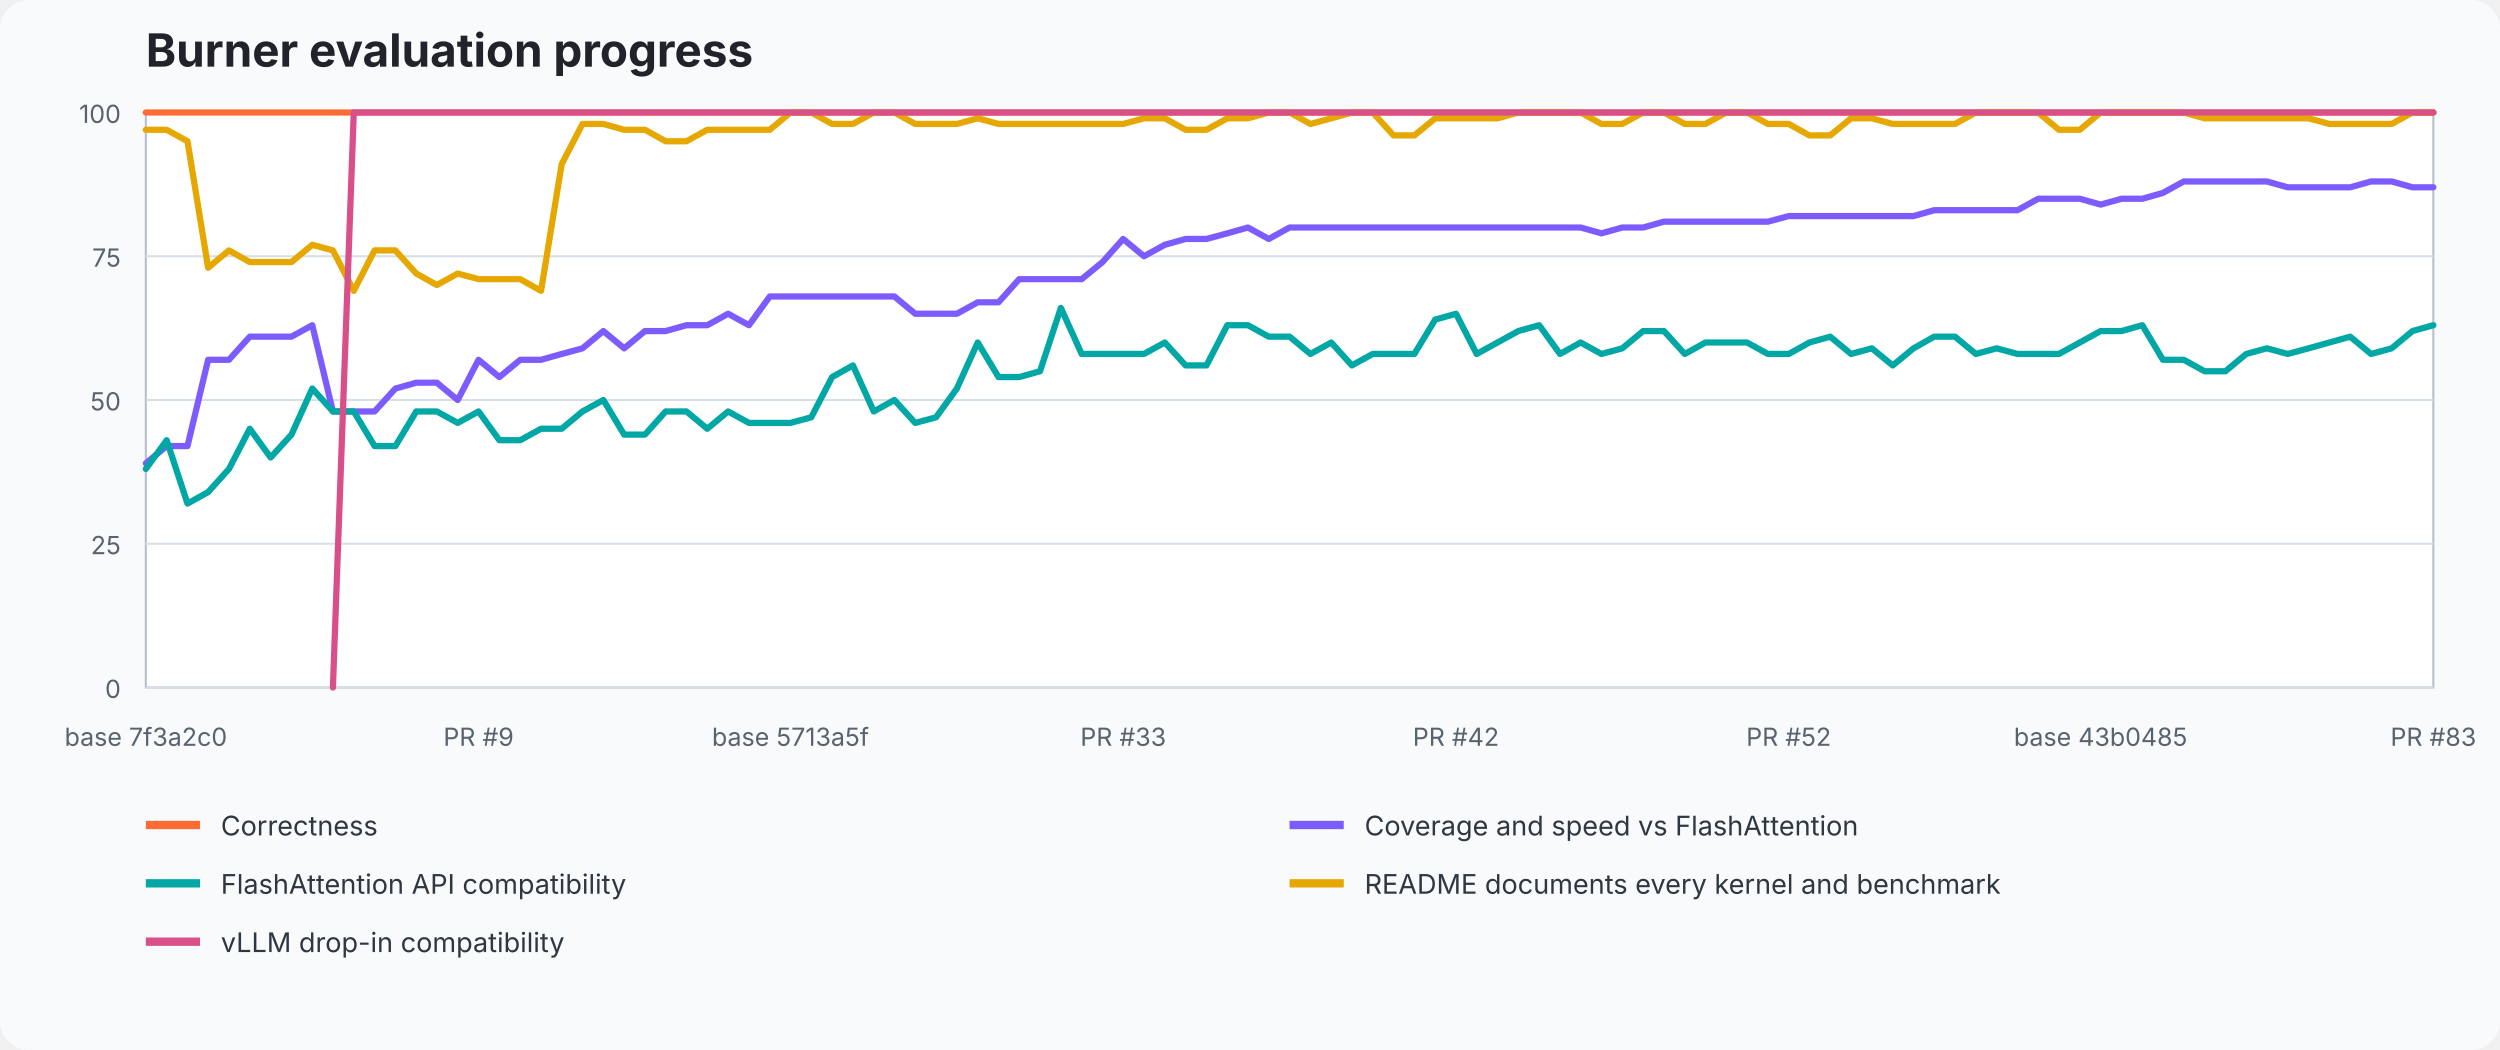
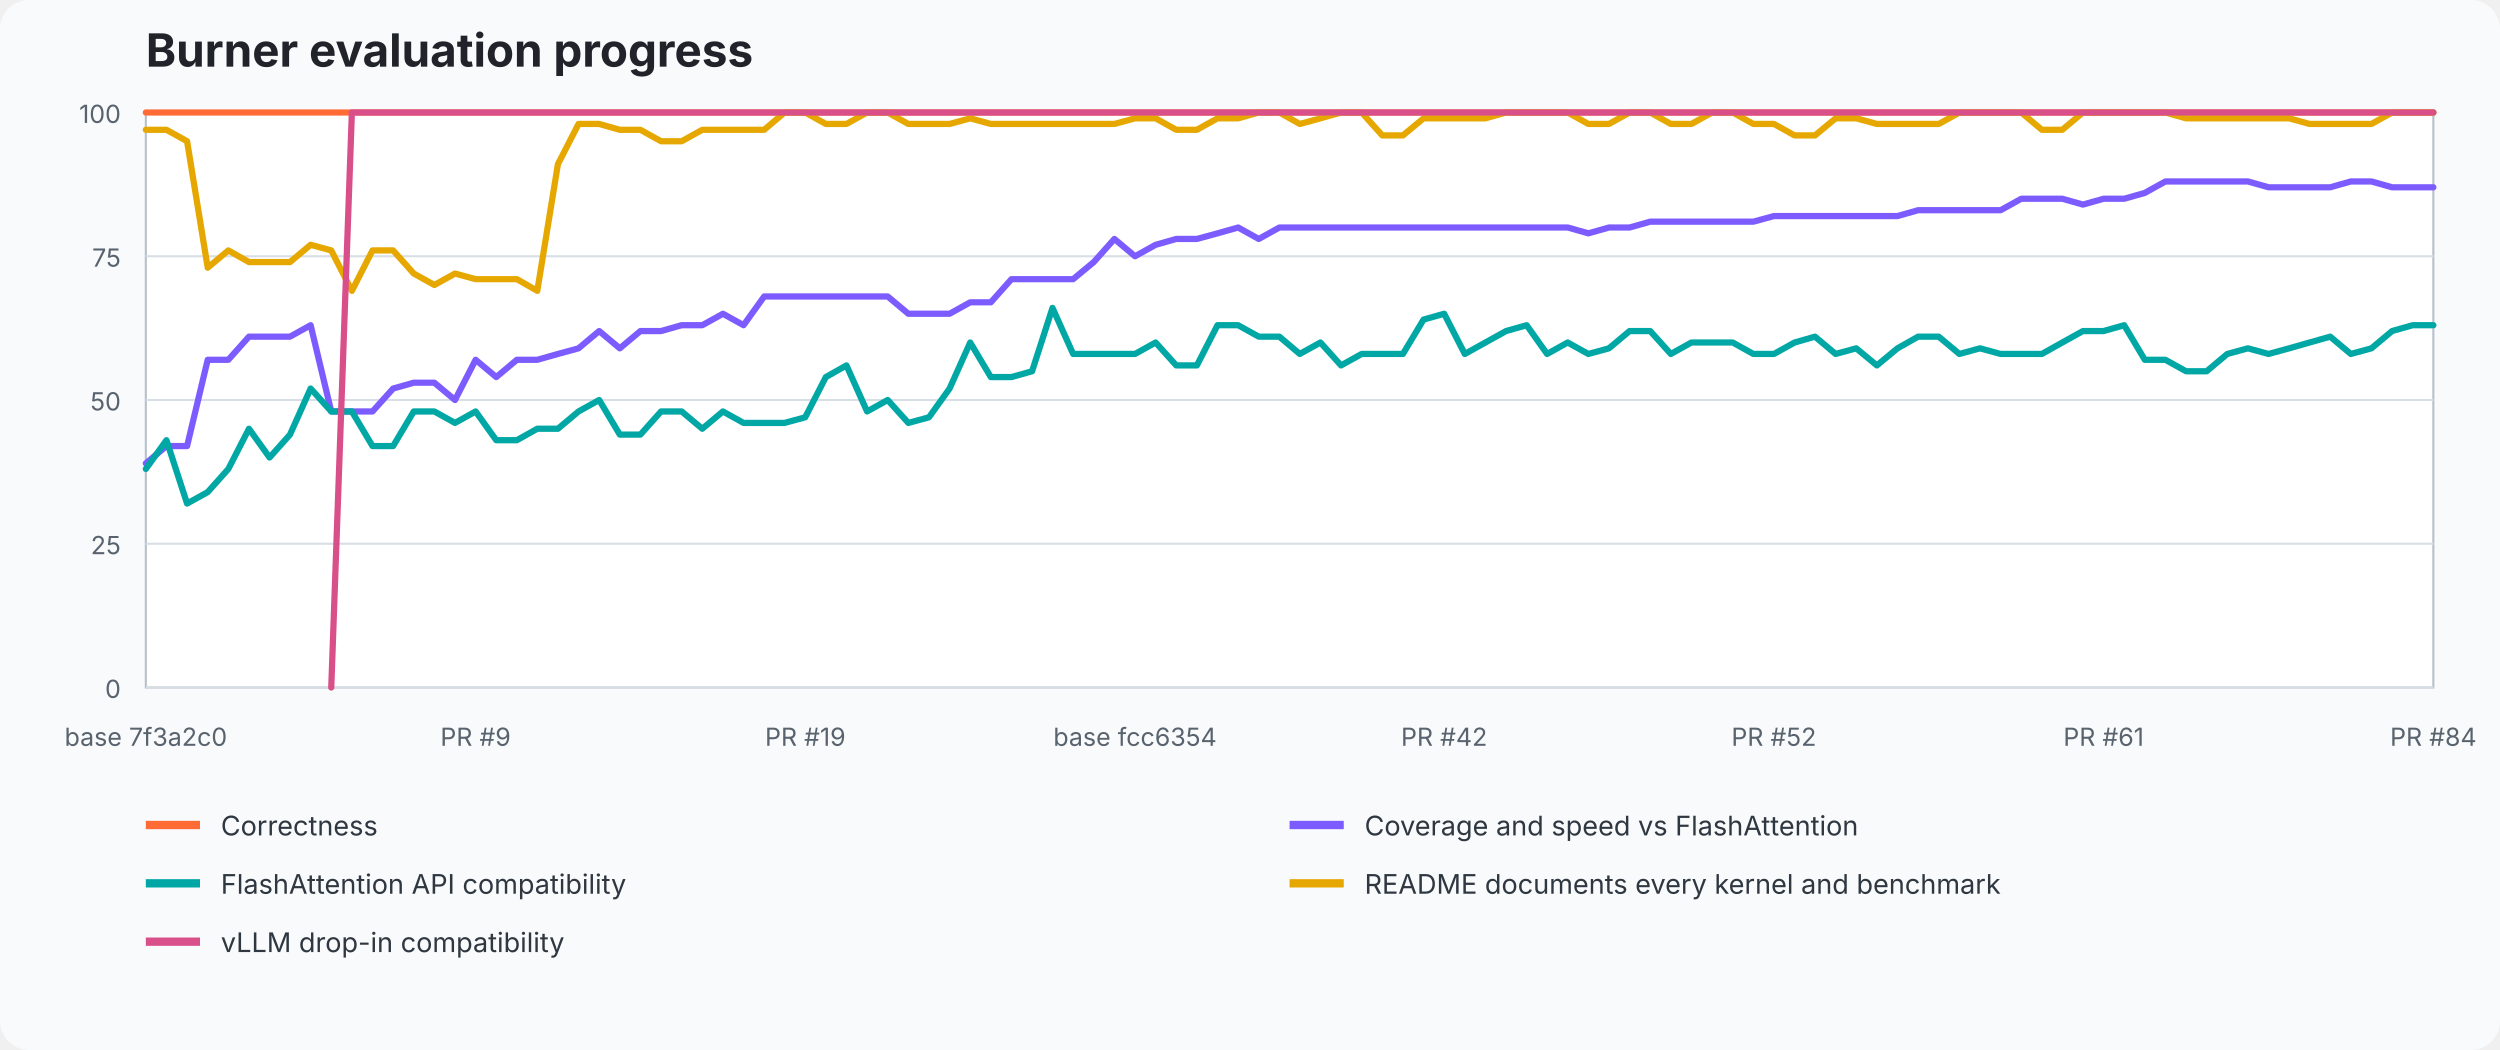
<svg xmlns="http://www.w3.org/2000/svg" width="1200" height="504" viewBox="0 0 1200 504" role="img" aria-labelledby="title desc">
  <style>text{font-family:ui-sans-serif,system-ui,-apple-system,BlinkMacSystemFont,"Segoe UI",sans-serif}.title{font-size:22px;font-weight:700;fill:#20242a}.axis{font-size:12px;fill:#59636e}.legend{font-size:13px;fill:#2f3740}.grid{stroke:#d8dee5;stroke-width:1}.plot{fill:#fff;stroke:#b7c0ca}</style>
  <rect width="100%" height="100%" fill="#f8fafc" rx="14" />
  <text x="70" y="32" class="title">Burner evaluation progress</text>
  <rect x="70" y="54" width="1098" height="276" class="plot" />
  <line x1="70" y1="330" x2="1168" y2="330" class="grid" />
  <text x="58" y="335" text-anchor="end" class="axis">0</text>
  <line x1="70" y1="261" x2="1168" y2="261" class="grid" />
  <text x="58" y="266" text-anchor="end" class="axis">25</text>
  <line x1="70" y1="192" x2="1168" y2="192" class="grid" />
  <text x="58" y="197" text-anchor="end" class="axis">50</text>
  <line x1="70" y1="123" x2="1168" y2="123" class="grid" />
  <text x="58" y="128" text-anchor="end" class="axis">75</text>
  <line x1="70" y1="54" x2="1168" y2="54" class="grid" />
  <text x="58" y="59" text-anchor="end" class="axis">100</text>
-   <polyline points="70.0,54.0 80.0,54.0 90.0,54.0 99.9,54.0 109.9,54.0 119.9,54.0 129.9,54.0 139.9,54.0 149.9,54.0 159.8,54.0 169.8,54.0 179.8,54.0 189.8,54.0 199.8,54.0 209.7,54.0 219.7,54.0 229.7,54.0 239.7,54.0 249.7,54.0 259.7,54.0 269.6,54.0 279.6,54.0 289.6,54.0 299.6,54.0 309.6,54.0 319.5,54.0 329.5,54.0 339.5,54.0 349.5,54.0 359.5,54.0 369.5,54.0 379.4,54.0 389.4,54.0 399.4,54.0 409.4,54.0 419.4,54.0 429.3,54.0 439.3,54.0 449.3,54.0 459.3,54.0 469.3,54.0 479.3,54.0 489.2,54.0 499.2,54.0 509.2,54.0 519.2,54.0 529.2,54.0 539.1,54.0 549.1,54.0 559.1,54.0 569.1,54.0 579.1,54.0 589.1,54.0 599.0,54.0 609.0,54.0 619.0,54.0 629.0,54.0 639.0,54.0 648.9,54.0 658.9,54.0 668.9,54.0 678.9,54.0 688.9,54.0 698.9,54.0 708.8,54.0 718.8,54.0 728.8,54.0 738.8,54.0 748.8,54.0 758.7,54.0 768.7,54.0 778.7,54.0 788.7,54.0 798.7,54.0 808.7,54.0 818.6,54.0 828.6,54.0 838.6,54.0 848.6,54.0 858.6,54.0 868.5,54.0 878.5,54.0 888.5,54.0 898.5,54.0 908.5,54.0 918.5,54.0 928.4,54.0 938.4,54.0 948.4,54.0 958.4,54.0 968.4,54.0 978.3,54.0 988.3,54.0 998.3,54.0 1008.3,54.0 1018.3,54.0 1028.3,54.0 1038.2,54.0 1048.2,54.0 1058.2,54.0 1068.2,54.0 1078.2,54.0 1088.1,54.0 1098.1,54.0 1108.1,54.0 1118.1,54.0 1128.1,54.0 1138.1,54.0 1148.0,54.0 1158.0,54.0 1168.0,54.0" fill="none" stroke="#ff6b35" stroke-width="3" stroke-linejoin="round" stroke-linecap="round" />
-   <polyline points="70.0,222.4 80.0,214.1 90.0,214.1 99.9,172.7 109.9,172.7 119.9,161.6 129.9,161.6 139.9,161.6 149.9,156.1 159.8,197.5 169.8,197.5 179.8,197.5 189.8,186.5 199.8,183.7 209.7,183.7 219.7,192.0 229.7,172.7 239.7,181.0 249.7,172.7 259.7,172.7 269.6,169.9 279.6,167.2 289.6,158.9 299.6,167.2 309.6,158.9 319.5,158.9 329.5,156.1 339.5,156.1 349.5,150.6 359.5,156.1 369.5,142.3 379.4,142.3 389.4,142.3 399.4,142.3 409.4,142.3 419.4,142.3 429.3,142.3 439.3,150.6 449.3,150.6 459.3,150.6 469.3,145.1 479.3,145.1 489.2,134.0 499.2,134.0 509.2,134.0 519.2,134.0 529.2,125.8 539.1,114.7 549.1,123.0 559.1,117.5 569.1,114.7 579.1,114.7 589.1,112.0 599.0,109.2 609.0,114.7 619.0,109.2 629.0,109.2 639.0,109.2 648.9,109.2 658.9,109.2 668.9,109.2 678.9,109.2 688.9,109.2 698.9,109.2 708.8,109.2 718.8,109.2 728.8,109.2 738.8,109.2 748.8,109.2 758.7,109.2 768.7,112.0 778.7,109.2 788.7,109.2 798.7,106.4 808.7,106.4 818.6,106.4 828.6,106.4 838.6,106.4 848.6,106.4 858.6,103.7 868.5,103.7 878.5,103.7 888.5,103.7 898.5,103.7 908.5,103.7 918.5,103.7 928.4,100.9 938.4,100.9 948.4,100.9 958.4,100.9 968.4,100.9 978.3,95.4 988.3,95.4 998.3,95.4 1008.3,98.2 1018.3,95.4 1028.3,95.4 1038.2,92.6 1048.2,87.1 1058.2,87.1 1068.2,87.1 1078.2,87.1 1088.1,87.1 1098.1,89.9 1108.1,89.9 1118.1,89.9 1128.1,89.9 1138.1,87.1 1148.0,87.1 1158.0,89.9 1168.0,89.9" fill="none" stroke="#7c5cff" stroke-width="3" stroke-linejoin="round" stroke-linecap="round" />
-   <polyline points="70.0,225.1 80.0,211.3 90.0,241.7 99.9,236.2 109.9,225.1 119.9,205.8 129.9,219.6 139.9,208.6 149.9,186.5 159.8,197.5 169.8,197.5 179.8,214.1 189.8,214.1 199.8,197.5 209.7,197.5 219.7,203.0 229.7,197.5 239.7,211.3 249.7,211.3 259.7,205.8 269.6,205.8 279.6,197.5 289.6,192.0 299.6,208.6 309.6,208.6 319.5,197.5 329.5,197.5 339.5,205.8 349.5,197.5 359.5,203.0 369.5,203.0 379.4,203.0 389.4,200.3 399.4,181.0 409.4,175.4 419.4,197.5 429.3,192.0 439.3,203.0 449.3,200.3 459.3,186.5 469.3,164.4 479.3,181.0 489.2,181.0 499.2,178.2 509.2,147.8 519.2,169.9 529.2,169.9 539.1,169.9 549.1,169.9 559.1,164.4 569.1,175.4 579.1,175.4 589.1,156.1 599.0,156.1 609.0,161.6 619.0,161.6 629.0,169.9 639.0,164.4 648.9,175.4 658.9,169.9 668.9,169.9 678.9,169.9 688.9,153.4 698.9,150.6 708.8,169.9 718.8,164.4 728.8,158.9 738.8,156.1 748.8,169.9 758.7,164.4 768.7,169.9 778.7,167.2 788.7,158.9 798.7,158.9 808.7,169.9 818.6,164.4 828.6,164.4 838.6,164.4 848.6,169.9 858.6,169.9 868.5,164.4 878.5,161.6 888.5,169.9 898.5,167.2 908.5,175.4 918.5,167.2 928.4,161.6 938.4,161.6 948.4,169.9 958.4,167.2 968.4,169.9 978.3,169.9 988.3,169.9 998.3,164.4 1008.3,158.9 1018.3,158.9 1028.3,156.1 1038.2,172.7 1048.2,172.7 1058.2,178.2 1068.2,178.2 1078.2,169.9 1088.1,167.2 1098.1,169.9 1108.1,167.2 1118.1,164.4 1128.1,161.6 1138.1,169.9 1148.0,167.2 1158.0,158.9 1168.0,156.1" fill="none" stroke="#00a7a5" stroke-width="3" stroke-linejoin="round" stroke-linecap="round" />
-   <polyline points="70.0,62.3 80.0,62.3 90.0,67.8 99.9,128.5 109.9,120.2 119.9,125.8 129.9,125.8 139.9,125.8 149.9,117.5 159.8,120.2 169.8,139.6 179.8,120.2 189.8,120.2 199.8,131.3 209.7,136.8 219.7,131.3 229.7,134.0 239.7,134.0 249.7,134.0 259.7,139.6 269.6,78.8 279.6,59.5 289.6,59.5 299.6,62.3 309.6,62.3 319.5,67.8 329.5,67.8 339.5,62.3 349.5,62.3 359.5,62.3 369.5,62.3 379.4,54.0 389.4,54.0 399.4,59.5 409.4,59.5 419.4,54.0 429.3,54.0 439.3,59.5 449.3,59.5 459.3,59.5 469.3,56.8 479.3,59.5 489.2,59.5 499.2,59.5 509.2,59.5 519.2,59.5 529.2,59.5 539.1,59.5 549.1,56.8 559.1,56.8 569.1,62.3 579.1,62.3 589.1,56.8 599.0,56.8 609.0,54.0 619.0,54.0 629.0,59.5 639.0,56.8 648.9,54.0 658.9,54.0 668.9,65.0 678.9,65.0 688.9,56.8 698.9,56.8 708.8,56.8 718.8,56.8 728.8,54.0 738.8,54.0 748.8,54.0 758.7,54.0 768.7,59.5 778.7,59.5 788.7,54.0 798.7,54.0 808.7,59.5 818.6,59.5 828.6,54.0 838.6,54.0 848.6,59.5 858.6,59.5 868.5,65.0 878.5,65.0 888.5,56.8 898.5,56.8 908.5,59.5 918.5,59.5 928.4,59.5 938.4,59.5 948.4,54.0 958.4,54.0 968.4,54.0 978.3,54.0 988.3,62.3 998.3,62.3 1008.3,54.0 1018.3,54.0 1028.3,54.0 1038.2,54.0 1048.2,54.0 1058.2,56.8 1068.2,56.8 1078.2,56.8 1088.1,56.8 1098.1,56.8 1108.1,56.8 1118.1,59.5 1128.1,59.5 1138.1,59.5 1148.0,59.5 1158.0,54.0 1168.0,54.0" fill="none" stroke="#e6a700" stroke-width="3" stroke-linejoin="round" stroke-linecap="round" />
-   <polyline points="159.8,330.0 169.8,54.0 179.8,54.0 189.8,54.0 199.8,54.0 209.7,54.0 219.7,54.0 229.7,54.0 239.7,54.0 249.7,54.0 259.7,54.0 269.6,54.0 279.6,54.0 289.6,54.0 299.6,54.0 309.6,54.0 319.5,54.0 329.5,54.0 339.5,54.0 349.5,54.0 359.5,54.0 369.5,54.0 379.4,54.0 389.4,54.0 399.4,54.0 409.4,54.0 419.4,54.0 429.3,54.0 439.3,54.0 449.3,54.0 459.3,54.0 469.3,54.0 479.3,54.0 489.2,54.0 499.2,54.0 509.2,54.0 519.2,54.0 529.2,54.0 539.1,54.0 549.1,54.0 559.1,54.0 569.1,54.0 579.1,54.0 589.1,54.0 599.0,54.0 609.0,54.0 619.0,54.0 629.0,54.0 639.0,54.0 648.9,54.0 658.9,54.0 668.9,54.0 678.9,54.0 688.9,54.0 698.9,54.0 708.8,54.0 718.8,54.0 728.8,54.0 738.8,54.0 748.8,54.0 758.7,54.0 768.7,54.0 778.7,54.0 788.7,54.0 798.7,54.0 808.7,54.0 818.6,54.0 828.6,54.0 838.6,54.0 848.6,54.0 858.6,54.0 868.5,54.0 878.5,54.0 888.5,54.0 898.5,54.0 908.5,54.0 918.5,54.0 928.4,54.0 938.4,54.0 948.4,54.0 958.4,54.0 968.4,54.0 978.3,54.0 988.3,54.0 998.3,54.0 1008.3,54.0 1018.3,54.0 1028.3,54.0 1038.2,54.0 1048.2,54.0 1058.2,54.0 1068.2,54.0 1078.2,54.0 1088.1,54.0 1098.1,54.0 1108.1,54.0 1118.1,54.0 1128.1,54.0 1138.1,54.0 1148.0,54.0 1158.0,54.0 1168.0,54.0" fill="none" stroke="#d94f8a" stroke-width="3" stroke-linejoin="round" stroke-linecap="round" />
+   <polyline points="70.0,54.0 79.9,54.0 89.8,54.0 99.7,54.0 109.6,54.0 119.5,54.0 129.4,54.0 139.2,54.0 149.1,54.0 159.0,54.0 168.9,54.0 178.8,54.0 188.7,54.0 198.6,54.0 208.5,54.0 218.4,54.0 228.3,54.0 238.2,54.0 248.1,54.0 257.9,54.0 267.8,54.0 277.7,54.0 287.6,54.0 297.5,54.0 307.4,54.0 317.3,54.0 327.2,54.0 337.1,54.0 347.0,54.0 356.9,54.0 366.8,54.0 376.6,54.0 386.5,54.0 396.4,54.0 406.3,54.0 416.2,54.0 426.1,54.0 436.0,54.0 445.9,54.0 455.8,54.0 465.7,54.0 475.6,54.0 485.5,54.0 495.4,54.0 505.2,54.0 515.1,54.0 525.0,54.0 534.9,54.0 544.8,54.0 554.7,54.0 564.6,54.0 574.5,54.0 584.4,54.0 594.3,54.0 604.2,54.0 614.1,54.0 623.9,54.0 633.8,54.0 643.7,54.0 653.6,54.0 663.5,54.0 673.4,54.0 683.3,54.0 693.2,54.0 703.1,54.0 713.0,54.0 722.9,54.0 732.8,54.0 742.6,54.0 752.5,54.0 762.4,54.0 772.3,54.0 782.2,54.0 792.1,54.0 802.0,54.0 811.9,54.0 821.8,54.0 831.7,54.0 841.6,54.0 851.5,54.0 861.4,54.0 871.2,54.0 881.1,54.0 891.0,54.0 900.9,54.0 910.8,54.0 920.7,54.0 930.6,54.0 940.5,54.0 950.4,54.0 960.3,54.0 970.2,54.0 980.1,54.0 989.9,54.0 999.8,54.0 1009.7,54.0 1019.6,54.0 1029.5,54.0 1039.4,54.0 1049.3,54.0 1059.2,54.0 1069.1,54.0 1079.0,54.0 1088.9,54.0 1098.8,54.0 1108.6,54.0 1118.5,54.0 1128.4,54.0 1138.3,54.0 1148.2,54.0 1158.1,54.0 1168.0,54.0" fill="none" stroke="#ff6b35" stroke-width="3" stroke-linejoin="round" stroke-linecap="round" />
+   <polyline points="70.0,222.4 79.9,214.1 89.8,214.1 99.7,172.7 109.6,172.7 119.5,161.6 129.4,161.6 139.2,161.6 149.1,156.1 159.0,197.5 168.9,197.5 178.8,197.5 188.7,186.5 198.6,183.7 208.5,183.7 218.4,192.0 228.3,172.7 238.2,181.0 248.1,172.7 257.9,172.7 267.8,169.9 277.7,167.2 287.6,158.9 297.5,167.2 307.4,158.9 317.3,158.9 327.2,156.1 337.1,156.1 347.0,150.6 356.9,156.1 366.8,142.3 376.6,142.3 386.5,142.3 396.4,142.3 406.3,142.3 416.2,142.3 426.1,142.3 436.0,150.6 445.9,150.6 455.8,150.6 465.7,145.1 475.6,145.1 485.5,134.0 495.4,134.0 505.2,134.0 515.1,134.0 525.0,125.8 534.9,114.7 544.8,123.0 554.7,117.5 564.6,114.7 574.5,114.7 584.4,112.0 594.3,109.2 604.2,114.7 614.1,109.2 623.9,109.2 633.8,109.2 643.7,109.2 653.6,109.2 663.5,109.2 673.4,109.2 683.3,109.2 693.2,109.2 703.1,109.2 713.0,109.2 722.9,109.2 732.8,109.2 742.6,109.2 752.5,109.2 762.4,112.0 772.3,109.2 782.2,109.2 792.1,106.4 802.0,106.4 811.9,106.4 821.8,106.4 831.7,106.4 841.6,106.4 851.5,103.7 861.4,103.7 871.2,103.7 881.1,103.7 891.0,103.7 900.9,103.7 910.8,103.7 920.7,100.9 930.6,100.9 940.5,100.9 950.4,100.9 960.3,100.9 970.2,95.4 980.1,95.4 989.9,95.4 999.8,98.2 1009.7,95.4 1019.6,95.4 1029.5,92.6 1039.4,87.1 1049.3,87.1 1059.2,87.1 1069.1,87.1 1079.0,87.1 1088.9,89.9 1098.8,89.9 1108.6,89.9 1118.5,89.9 1128.4,87.1 1138.3,87.1 1148.2,89.9 1158.1,89.9 1168.0,89.9" fill="none" stroke="#7c5cff" stroke-width="3" stroke-linejoin="round" stroke-linecap="round" />
+   <polyline points="70.0,225.1 79.9,211.3 89.8,241.7 99.7,236.2 109.6,225.1 119.5,205.8 129.4,219.6 139.2,208.6 149.1,186.5 159.0,197.5 168.9,197.5 178.8,214.1 188.7,214.1 198.6,197.5 208.5,197.5 218.4,203.0 228.3,197.5 238.2,211.3 248.1,211.3 257.9,205.8 267.8,205.8 277.7,197.5 287.6,192.0 297.5,208.6 307.4,208.6 317.3,197.5 327.2,197.5 337.1,205.8 347.0,197.5 356.9,203.0 366.8,203.0 376.6,203.0 386.5,200.3 396.4,181.0 406.3,175.4 416.2,197.5 426.1,192.0 436.0,203.0 445.9,200.3 455.8,186.5 465.7,164.4 475.6,181.0 485.5,181.0 495.4,178.2 505.2,147.8 515.1,169.9 525.0,169.9 534.9,169.9 544.8,169.9 554.7,164.4 564.6,175.4 574.5,175.4 584.4,156.1 594.3,156.1 604.2,161.6 614.1,161.6 623.9,169.9 633.8,164.4 643.7,175.4 653.6,169.9 663.5,169.9 673.4,169.9 683.3,153.4 693.2,150.6 703.1,169.9 713.0,164.4 722.9,158.9 732.8,156.1 742.6,169.9 752.5,164.4 762.4,169.9 772.3,167.2 782.2,158.9 792.1,158.9 802.0,169.9 811.9,164.4 821.8,164.4 831.7,164.4 841.6,169.9 851.5,169.9 861.4,164.4 871.2,161.6 881.1,169.9 891.0,167.2 900.9,175.4 910.8,167.2 920.7,161.6 930.6,161.6 940.5,169.9 950.4,167.2 960.3,169.9 970.2,169.9 980.1,169.9 989.9,164.4 999.8,158.9 1009.7,158.9 1019.6,156.1 1029.5,172.7 1039.4,172.7 1049.3,178.2 1059.2,178.2 1069.1,169.9 1079.0,167.2 1088.9,169.9 1098.8,167.2 1108.6,164.4 1118.5,161.6 1128.4,169.9 1138.3,167.2 1148.2,158.9 1158.1,156.1 1168.0,156.1" fill="none" stroke="#00a7a5" stroke-width="3" stroke-linejoin="round" stroke-linecap="round" />
+   <polyline points="70.0,62.3 79.9,62.3 89.8,67.8 99.7,128.5 109.6,120.2 119.5,125.8 129.4,125.8 139.2,125.8 149.1,117.5 159.0,120.2 168.9,139.6 178.8,120.2 188.7,120.2 198.6,131.3 208.5,136.8 218.4,131.3 228.3,134.0 238.2,134.0 248.1,134.0 257.9,139.6 267.8,78.8 277.7,59.5 287.6,59.5 297.5,62.3 307.4,62.3 317.3,67.8 327.2,67.8 337.1,62.3 347.0,62.3 356.9,62.3 366.8,62.3 376.6,54.0 386.5,54.0 396.4,59.5 406.3,59.5 416.2,54.0 426.1,54.0 436.0,59.5 445.9,59.5 455.8,59.5 465.7,56.8 475.6,59.5 485.5,59.5 495.4,59.5 505.2,59.5 515.1,59.5 525.0,59.5 534.9,59.5 544.8,56.8 554.7,56.8 564.6,62.3 574.5,62.3 584.4,56.8 594.3,56.8 604.2,54.0 614.1,54.0 623.9,59.5 633.8,56.8 643.7,54.0 653.6,54.0 663.5,65.0 673.4,65.0 683.3,56.8 693.2,56.8 703.1,56.8 713.0,56.8 722.9,54.0 732.8,54.0 742.6,54.0 752.5,54.0 762.4,59.5 772.3,59.5 782.2,54.0 792.1,54.0 802.0,59.5 811.9,59.5 821.8,54.0 831.7,54.0 841.6,59.5 851.5,59.5 861.4,65.0 871.2,65.0 881.1,56.8 891.0,56.8 900.9,59.5 910.8,59.5 920.7,59.5 930.6,59.5 940.5,54.0 950.4,54.0 960.3,54.0 970.2,54.0 980.1,62.3 989.9,62.3 999.8,54.0 1009.7,54.0 1019.6,54.0 1029.5,54.0 1039.4,54.0 1049.3,56.8 1059.2,56.8 1069.1,56.8 1079.0,56.8 1088.9,56.8 1098.8,56.8 1108.6,59.5 1118.5,59.5 1128.4,59.5 1138.3,59.5 1148.2,54.0 1158.1,54.0 1168.0,54.0" fill="none" stroke="#e6a700" stroke-width="3" stroke-linejoin="round" stroke-linecap="round" />
+   <polyline points="159.0,330.0 168.9,54.0 178.8,54.0 188.7,54.0 198.6,54.0 208.5,54.0 218.4,54.0 228.3,54.0 238.2,54.0 248.1,54.0 257.9,54.0 267.8,54.0 277.7,54.0 287.6,54.0 297.5,54.0 307.4,54.0 317.3,54.0 327.2,54.0 337.1,54.0 347.0,54.0 356.9,54.0 366.8,54.0 376.6,54.0 386.5,54.0 396.4,54.0 406.3,54.0 416.2,54.0 426.1,54.0 436.0,54.0 445.9,54.0 455.8,54.0 465.7,54.0 475.6,54.0 485.5,54.0 495.4,54.0 505.2,54.0 515.1,54.0 525.0,54.0 534.9,54.0 544.8,54.0 554.7,54.0 564.6,54.0 574.5,54.0 584.4,54.0 594.3,54.0 604.2,54.0 614.1,54.0 623.9,54.0 633.8,54.0 643.7,54.0 653.6,54.0 663.5,54.0 673.4,54.0 683.3,54.0 693.2,54.0 703.1,54.0 713.0,54.0 722.9,54.0 732.8,54.0 742.6,54.0 752.5,54.0 762.4,54.0 772.3,54.0 782.2,54.0 792.1,54.0 802.0,54.0 811.9,54.0 821.8,54.0 831.7,54.0 841.6,54.0 851.5,54.0 861.4,54.0 871.2,54.0 881.1,54.0 891.0,54.0 900.9,54.0 910.8,54.0 920.7,54.0 930.6,54.0 940.5,54.0 950.4,54.0 960.3,54.0 970.2,54.0 980.1,54.0 989.9,54.0 999.8,54.0 1009.7,54.0 1019.6,54.0 1029.5,54.0 1039.4,54.0 1049.3,54.0 1059.2,54.0 1069.1,54.0 1079.0,54.0 1088.9,54.0 1098.8,54.0 1108.6,54.0 1118.5,54.0 1128.4,54.0 1138.3,54.0 1148.2,54.0 1158.1,54.0 1168.0,54.0" fill="none" stroke="#d94f8a" stroke-width="3" stroke-linejoin="round" stroke-linecap="round" />
  <text x="70" y="358" text-anchor="middle" class="axis">base 7f3a2c0</text>
-   <text x="229.709" y="358" text-anchor="middle" class="axis">PR #9</text>
-   <text x="379.436" y="358" text-anchor="middle" class="axis">base 5713a5f</text>
-   <text x="539.145" y="358" text-anchor="middle" class="axis">PR #33</text>
-   <text x="698.855" y="358" text-anchor="middle" class="axis">PR #42</text>
-   <text x="858.564" y="358" text-anchor="middle" class="axis">PR #52</text>
-   <text x="1008.291" y="358" text-anchor="middle" class="axis">base 43b0485</text>
-   <text x="1168" y="358" text-anchor="middle" class="axis">PR #83</text>
+   <text x="228.27" y="358" text-anchor="middle" class="axis">PR #9</text>
+   <text x="386.541" y="358" text-anchor="middle" class="axis">PR #19</text>
+   <text x="544.811" y="358" text-anchor="middle" class="axis">base fcc6354</text>
+   <text x="693.189" y="358" text-anchor="middle" class="axis">PR #42</text>
+   <text x="851.459" y="358" text-anchor="middle" class="axis">PR #52</text>
+   <text x="1009.73" y="358" text-anchor="middle" class="axis">PR #61</text>
+   <text x="1168" y="358" text-anchor="middle" class="axis">PR #84</text>
  <line x1="70" y1="396" x2="96" y2="396" stroke="#ff6b35" stroke-width="4" />
  <text x="106" y="401" class="legend">Correctness</text>
  <line x1="619" y1="396" x2="645" y2="396" stroke="#7c5cff" stroke-width="4" />
  <text x="655" y="401" class="legend">Coverage and speed vs FlashAttention</text>
  <line x1="70" y1="424" x2="96" y2="424" stroke="#00a7a5" stroke-width="4" />
  <text x="106" y="429" class="legend">FlashAttention API compatibility</text>
  <line x1="619" y1="424" x2="645" y2="424" stroke="#e6a700" stroke-width="4" />
  <text x="655" y="429" class="legend">README documents every kernel and benchmark</text>
  <line x1="70" y1="452" x2="96" y2="452" stroke="#d94f8a" stroke-width="4" />
  <text x="106" y="457" class="legend">vLLM drop-in compatibility</text>
</svg>
